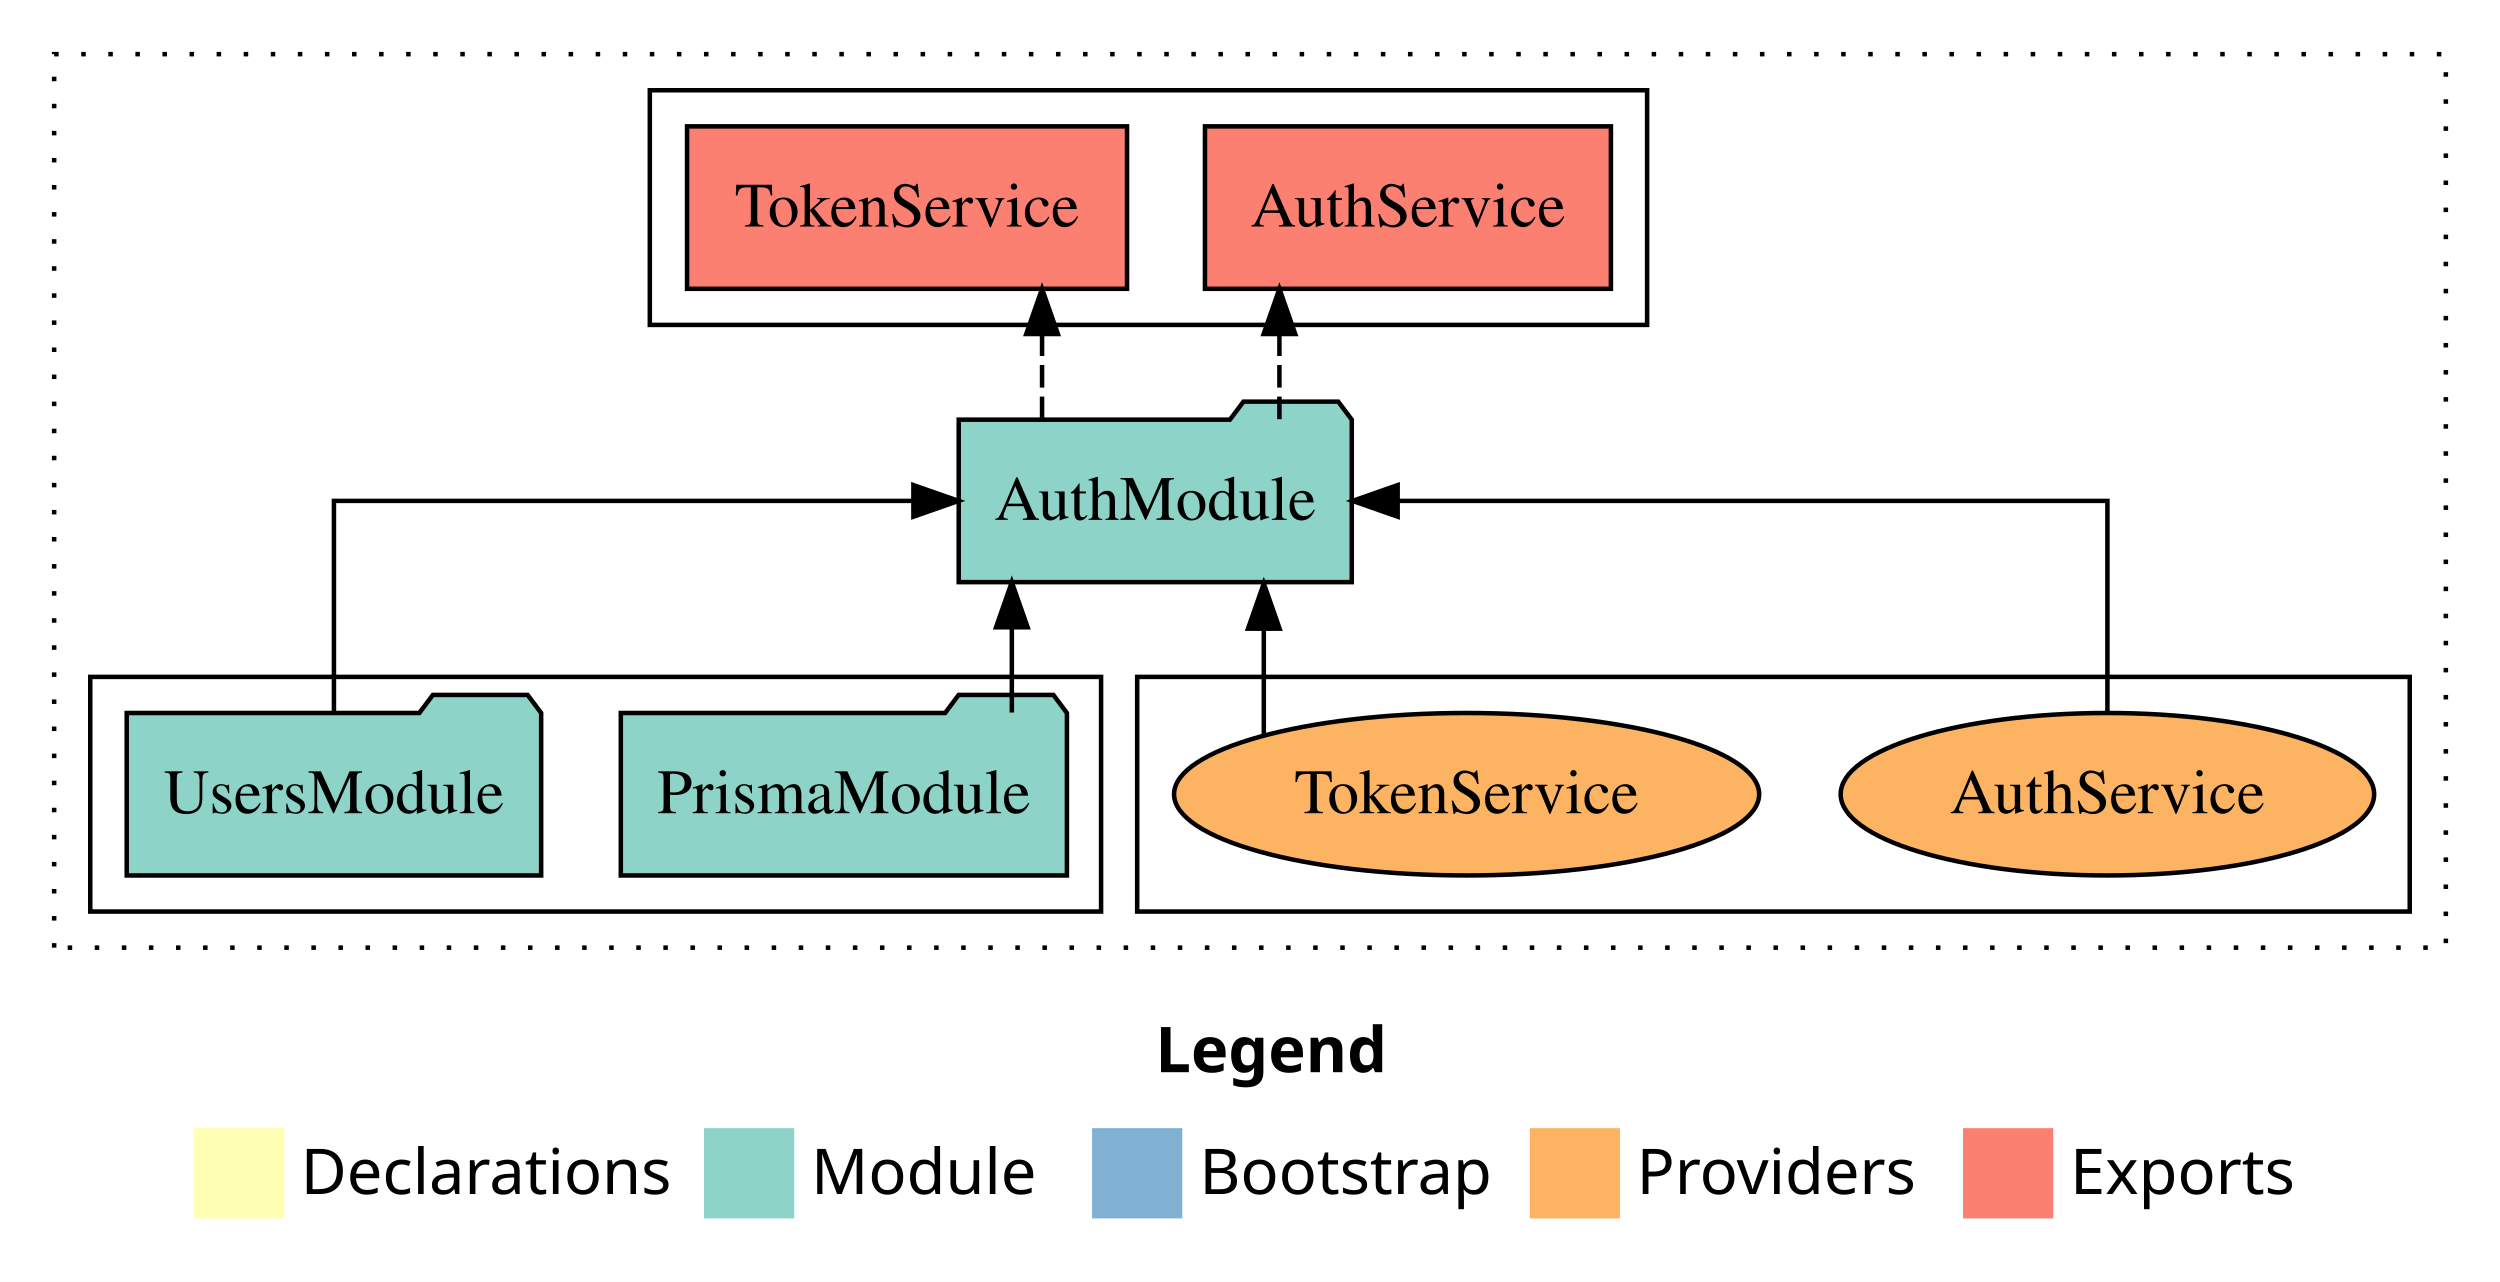
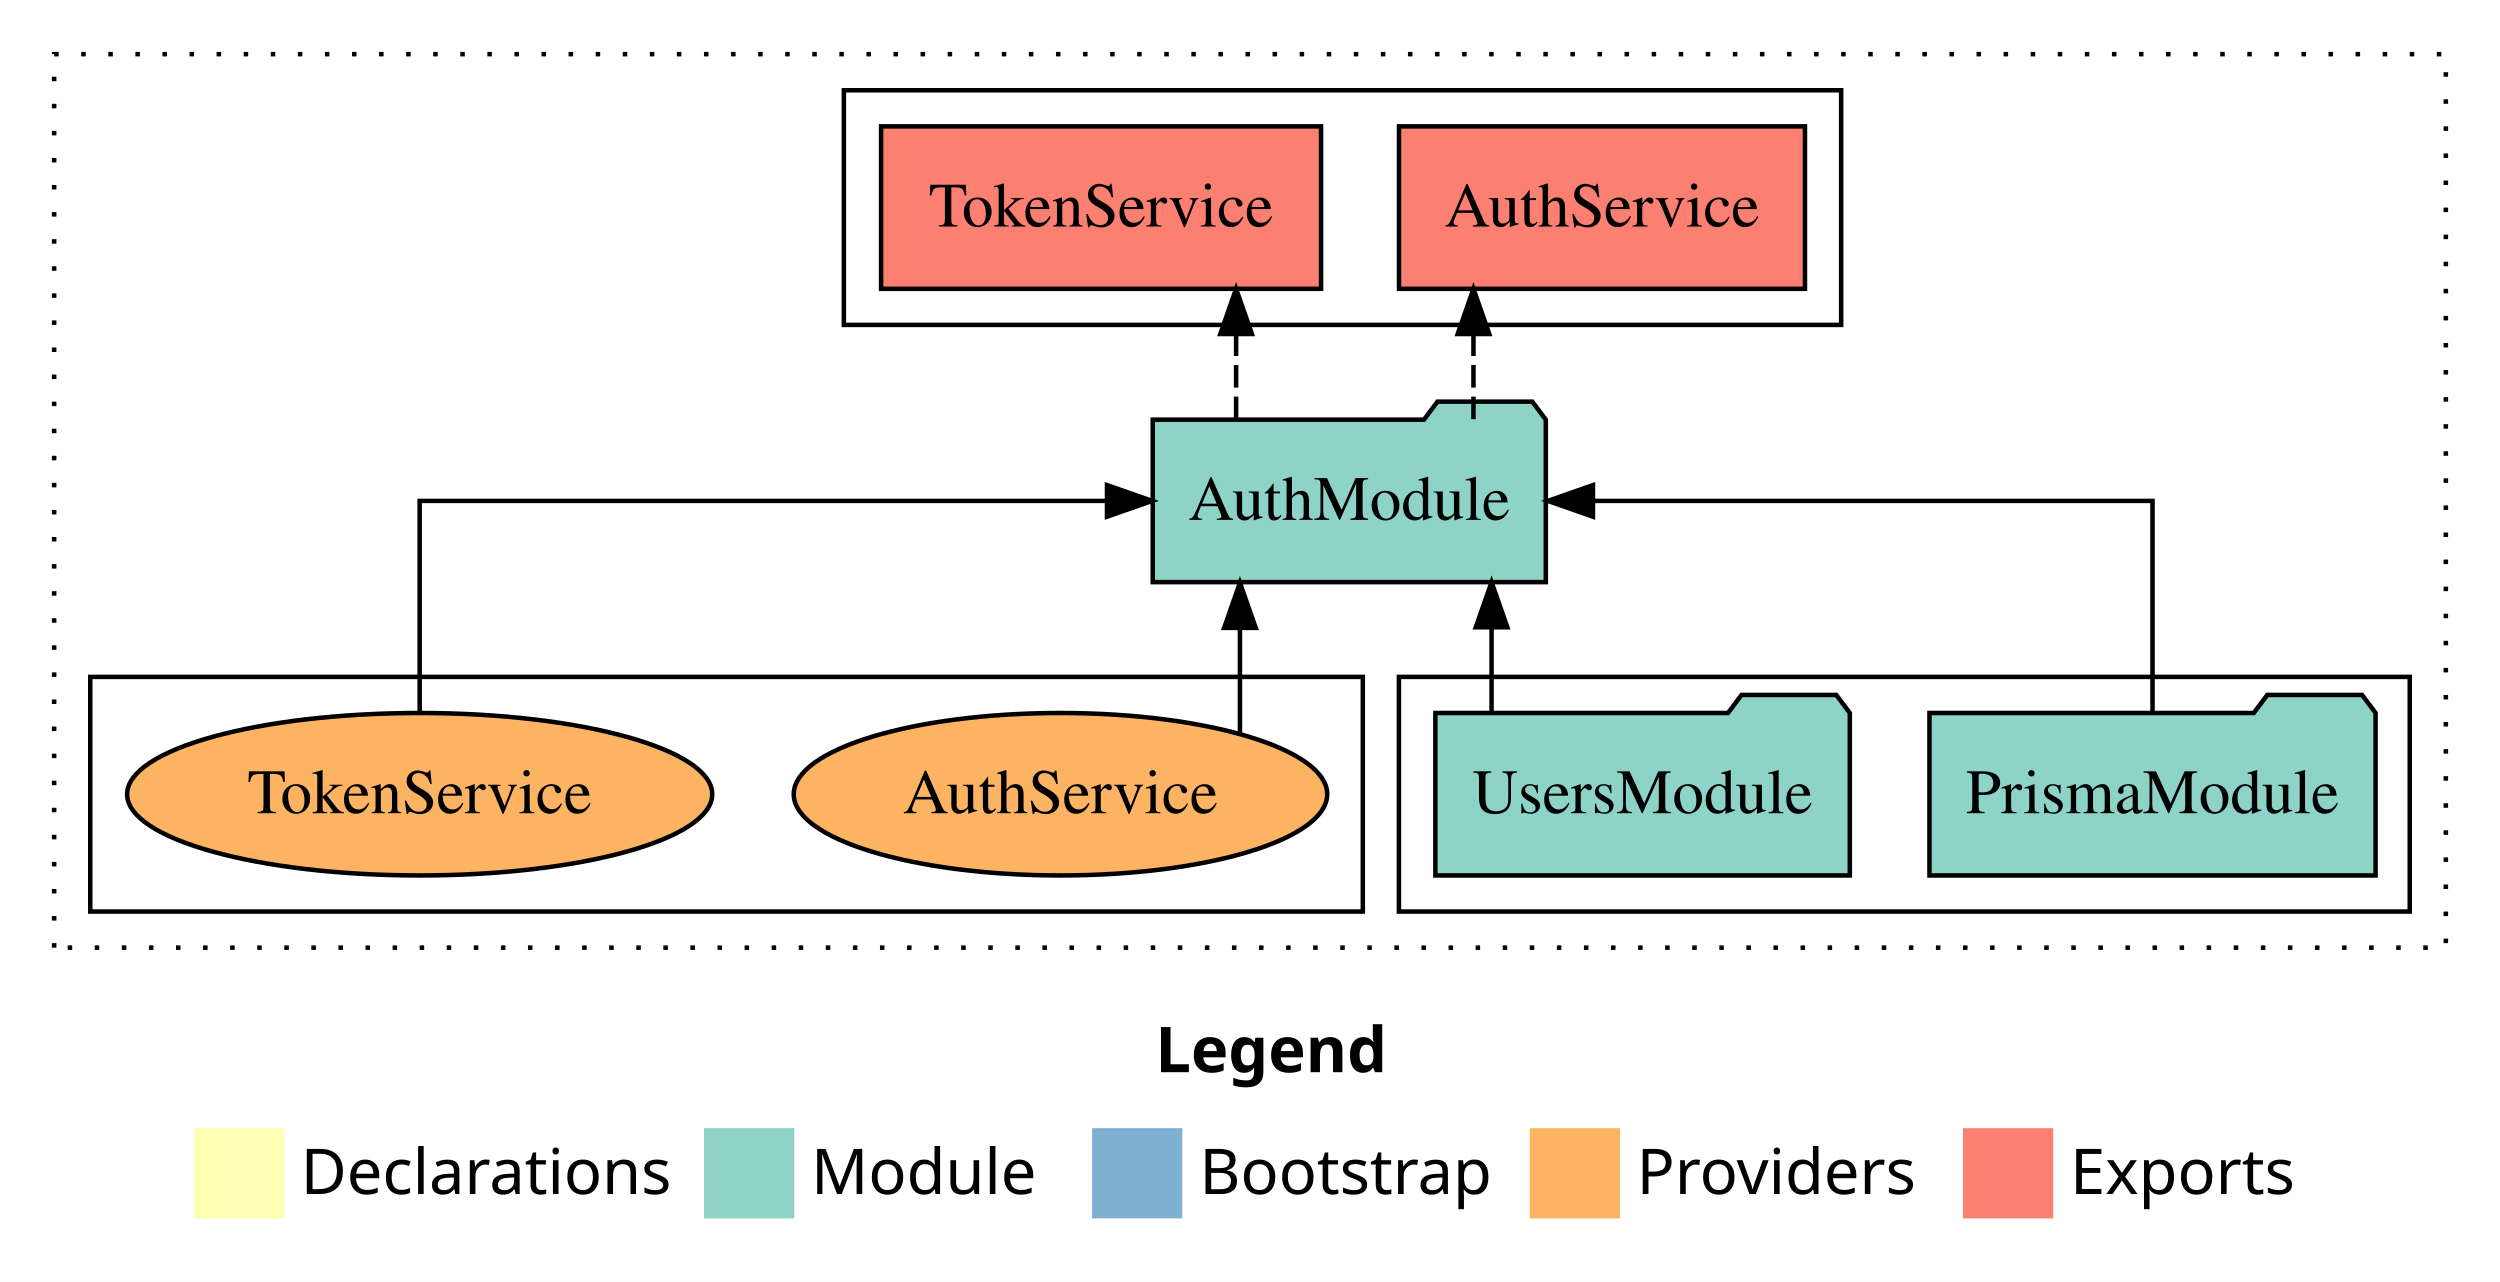
<svg xmlns="http://www.w3.org/2000/svg" width="554pt" height="284pt" viewBox="0.00 0.00 554.00 284.00">
  <g id="graph0" class="graph" transform="scale(1 1) rotate(0) translate(4 280)">
    <polygon fill="white" stroke="transparent" points="-4,4 -4,-280 550,-280 550,4 -4,4" />
    <text text-anchor="start" x="252.01" y="-42.4" font-family="Times-12" font-weight="bold" font-size="14.00">Legend</text>
    <polygon fill="#ffffb3" stroke="transparent" points="39,-10 39,-30 59,-30 59,-10 39,-10" />
    <text text-anchor="start" x="62.63" y="-15.4" font-family="Times-12" font-size="14.00">  Declarations</text>
    <polygon fill="#8dd3c7" stroke="transparent" points="152,-10 152,-30 172,-30 172,-10 152,-10" />
    <text text-anchor="start" x="175.73" y="-15.4" font-family="Times-12" font-size="14.00">  Module</text>
    <polygon fill="#80b1d3" stroke="transparent" points="238,-10 238,-30 258,-30 258,-10 238,-10" />
    <text text-anchor="start" x="261.78" y="-15.4" font-family="Times-12" font-size="14.00">  Bootstrap</text>
    <polygon fill="#fdb462" stroke="transparent" points="335,-10 335,-30 355,-30 355,-10 335,-10" />
    <text text-anchor="start" x="358.67" y="-15.4" font-family="Times-12" font-size="14.00">  Providers</text>
    <polygon fill="#fb8072" stroke="transparent" points="431,-10 431,-30 451,-30 451,-10 431,-10" />
    <text text-anchor="start" x="454.73" y="-15.4" font-family="Times-12" font-size="14.00">  Exports</text>
    <g id="clust1" class="cluster">
      <polygon fill="none" stroke="black" stroke-dasharray="1,5" points="8,-70 8,-268 538,-268 538,-70 8,-70" />
    </g>
+     <g id="clust3" class="cluster">
+       <polygon fill="none" stroke="black" points="306,-78 306,-130 530,-130 530,-78 306,-78" />
+     </g>
    <g id="clust6" class="cluster">
-       <polygon fill="none" stroke="black" points="248,-78 248,-130 530,-130 530,-78 248,-78" />
+       <polygon fill="none" stroke="black" points="16,-78 16,-130 298,-130 298,-78 16,-78" />
    </g>
    <g id="clust4" class="cluster">
-       <polygon fill="none" stroke="black" points="140,-208 140,-260 361,-260 361,-208 140,-208" />
-     </g>
-     <g id="clust3" class="cluster">
-       <polygon fill="none" stroke="black" points="16,-78 16,-130 240,-130 240,-78 16,-78" />
+       <polygon fill="none" stroke="black" points="183,-208 183,-260 404,-260 404,-208 183,-208" />
    </g>
    <g id="node1" class="node">
-       <polygon fill="#8dd3c7" stroke="black" points="232.43,-122 229.43,-126 208.43,-126 205.43,-122 133.57,-122 133.57,-86 232.43,-86 232.43,-122" />
-       <text text-anchor="middle" x="183" y="-99.8" font-family="Times,serif" font-size="14.00">PrismaModule</text>
+       <polygon fill="#8dd3c7" stroke="black" points="522.43,-122 519.43,-126 498.43,-126 495.43,-122 423.57,-122 423.57,-86 522.43,-86 522.43,-122" />
+       <text text-anchor="middle" x="473" y="-99.8" font-family="Times,serif" font-size="14.00">PrismaModule</text>
    </g>
    <g id="node3" class="node">
-       <polygon fill="#8dd3c7" stroke="black" points="295.55,-187 292.55,-191 271.55,-191 268.55,-187 208.45,-187 208.45,-151 295.55,-151 295.55,-187" />
-       <text text-anchor="middle" x="252" y="-164.8" font-family="Times,serif" font-size="14.00">AuthModule</text>
+       <polygon fill="#8dd3c7" stroke="black" points="338.55,-187 335.55,-191 314.55,-191 311.55,-187 251.45,-187 251.45,-151 338.55,-151 338.55,-187" />
+       <text text-anchor="middle" x="295" y="-164.8" font-family="Times,serif" font-size="14.00">AuthModule</text>
    </g>
    <g id="edge1" class="edge">
-       <path fill="none" stroke="black" d="M220.22,-122.11C220.22,-122.11 220.22,-140.99 220.22,-140.99" />
-       <polygon fill="black" stroke="black" points="216.72,-140.99 220.22,-150.99 223.72,-140.99 216.72,-140.99" />
+       <path fill="none" stroke="black" d="M473,-122.11C473,-141.34 473,-169 473,-169 473,-169 349,-169 349,-169" />
+       <polygon fill="black" stroke="black" points="349,-165.5 339,-169 349,-172.5 349,-165.5" />
    </g>
    <g id="node2" class="node">
-       <polygon fill="#8dd3c7" stroke="black" points="115.92,-122 112.92,-126 91.92,-126 88.92,-122 24.08,-122 24.08,-86 115.92,-86 115.92,-122" />
-       <text text-anchor="middle" x="70" y="-99.8" font-family="Times,serif" font-size="14.00">UsersModule</text>
+       <polygon fill="#8dd3c7" stroke="black" points="405.92,-122 402.92,-126 381.92,-126 378.92,-122 314.08,-122 314.08,-86 405.92,-86 405.92,-122" />
+       <text text-anchor="middle" x="360" y="-99.8" font-family="Times,serif" font-size="14.00">UsersModule</text>
    </g>
    <g id="edge2" class="edge">
-       <path fill="none" stroke="black" d="M70,-122.11C70,-141.34 70,-169 70,-169 70,-169 198.41,-169 198.41,-169" />
-       <polygon fill="black" stroke="black" points="198.41,-172.5 208.41,-169 198.41,-165.5 198.41,-172.5" />
+       <path fill="none" stroke="black" d="M326.53,-122.11C326.53,-122.11 326.53,-140.99 326.53,-140.99" />
+       <polygon fill="black" stroke="black" points="323.03,-140.99 326.53,-150.99 330.03,-140.99 323.03,-140.99" />
    </g>
    <g id="node4" class="node">
-       <polygon fill="#fb8072" stroke="black" points="352.98,-252 263.02,-252 263.02,-216 352.98,-216 352.98,-252" />
-       <text text-anchor="middle" x="308" y="-229.8" font-family="Times,serif" font-size="14.00">AuthService </text>
+       <polygon fill="#fb8072" stroke="black" points="395.98,-252 306.02,-252 306.02,-216 395.98,-216 395.98,-252" />
+       <text text-anchor="middle" x="351" y="-229.8" font-family="Times,serif" font-size="14.00">AuthService </text>
    </g>
    <g id="edge3" class="edge">
-       <path fill="none" stroke="black" stroke-dasharray="5,2" d="M279.52,-187.11C279.52,-187.11 279.52,-205.99 279.52,-205.99" />
-       <polygon fill="black" stroke="black" points="276.02,-205.99 279.52,-215.99 283.02,-205.99 276.02,-205.99" />
+       <path fill="none" stroke="black" stroke-dasharray="5,2" d="M322.52,-187.11C322.52,-187.11 322.52,-205.99 322.52,-205.99" />
+       <polygon fill="black" stroke="black" points="319.02,-205.99 322.52,-215.99 326.02,-205.99 319.02,-205.99" />
    </g>
    <g id="node5" class="node">
-       <polygon fill="#fb8072" stroke="black" points="245.75,-252 148.25,-252 148.25,-216 245.75,-216 245.75,-252" />
-       <text text-anchor="middle" x="197" y="-229.8" font-family="Times,serif" font-size="14.00">TokenService </text>
+       <polygon fill="#fb8072" stroke="black" points="288.75,-252 191.25,-252 191.25,-216 288.75,-216 288.75,-252" />
+       <text text-anchor="middle" x="240" y="-229.8" font-family="Times,serif" font-size="14.00">TokenService </text>
    </g>
    <g id="edge4" class="edge">
-       <path fill="none" stroke="black" stroke-dasharray="5,2" d="M226.92,-187.11C226.92,-187.11 226.92,-205.99 226.92,-205.99" />
-       <polygon fill="black" stroke="black" points="223.42,-205.99 226.92,-215.99 230.42,-205.99 223.42,-205.99" />
+       <path fill="none" stroke="black" stroke-dasharray="5,2" d="M269.92,-187.11C269.92,-187.11 269.92,-205.99 269.92,-205.99" />
+       <polygon fill="black" stroke="black" points="266.42,-205.99 269.92,-215.99 273.42,-205.99 266.42,-205.99" />
    </g>
    <g id="node6" class="node">
-       <ellipse fill="#fdb462" stroke="black" cx="463" cy="-104" rx="59.11" ry="18" />
-       <text text-anchor="middle" x="463" y="-99.8" font-family="Times,serif" font-size="14.00">AuthService</text>
+       <ellipse fill="#fdb462" stroke="black" cx="231" cy="-104" rx="59.11" ry="18" />
+       <text text-anchor="middle" x="231" y="-99.8" font-family="Times,serif" font-size="14.00">AuthService</text>
    </g>
    <g id="edge5" class="edge">
-       <path fill="none" stroke="black" d="M463,-122.11C463,-141.34 463,-169 463,-169 463,-169 305.72,-169 305.72,-169" />
-       <polygon fill="black" stroke="black" points="305.72,-165.5 295.72,-169 305.72,-172.5 305.72,-165.5" />
+       <path fill="none" stroke="black" d="M270.77,-117.47C270.77,-117.47 270.77,-140.86 270.77,-140.86" />
+       <polygon fill="black" stroke="black" points="267.27,-140.86 270.77,-150.86 274.27,-140.86 267.27,-140.86" />
    </g>
    <g id="node7" class="node">
-       <ellipse fill="#fdb462" stroke="black" cx="321" cy="-104" rx="64.83" ry="18" />
-       <text text-anchor="middle" x="321" y="-99.8" font-family="Times,serif" font-size="14.00">TokenService</text>
+       <ellipse fill="#fdb462" stroke="black" cx="89" cy="-104" rx="64.83" ry="18" />
+       <text text-anchor="middle" x="89" y="-99.8" font-family="Times,serif" font-size="14.00">TokenService</text>
    </g>
    <g id="edge6" class="edge">
-       <path fill="none" stroke="black" d="M276.06,-117.15C276.06,-117.15 276.06,-140.69 276.06,-140.69" />
-       <polygon fill="black" stroke="black" points="272.56,-140.69 276.06,-150.69 279.56,-140.69 272.56,-140.69" />
+       <path fill="none" stroke="black" d="M89,-122.11C89,-141.34 89,-169 89,-169 89,-169 241.31,-169 241.31,-169" />
+       <polygon fill="black" stroke="black" points="241.31,-172.5 251.31,-169 241.31,-165.5 241.31,-172.5" />
    </g>
  </g>
</svg>
